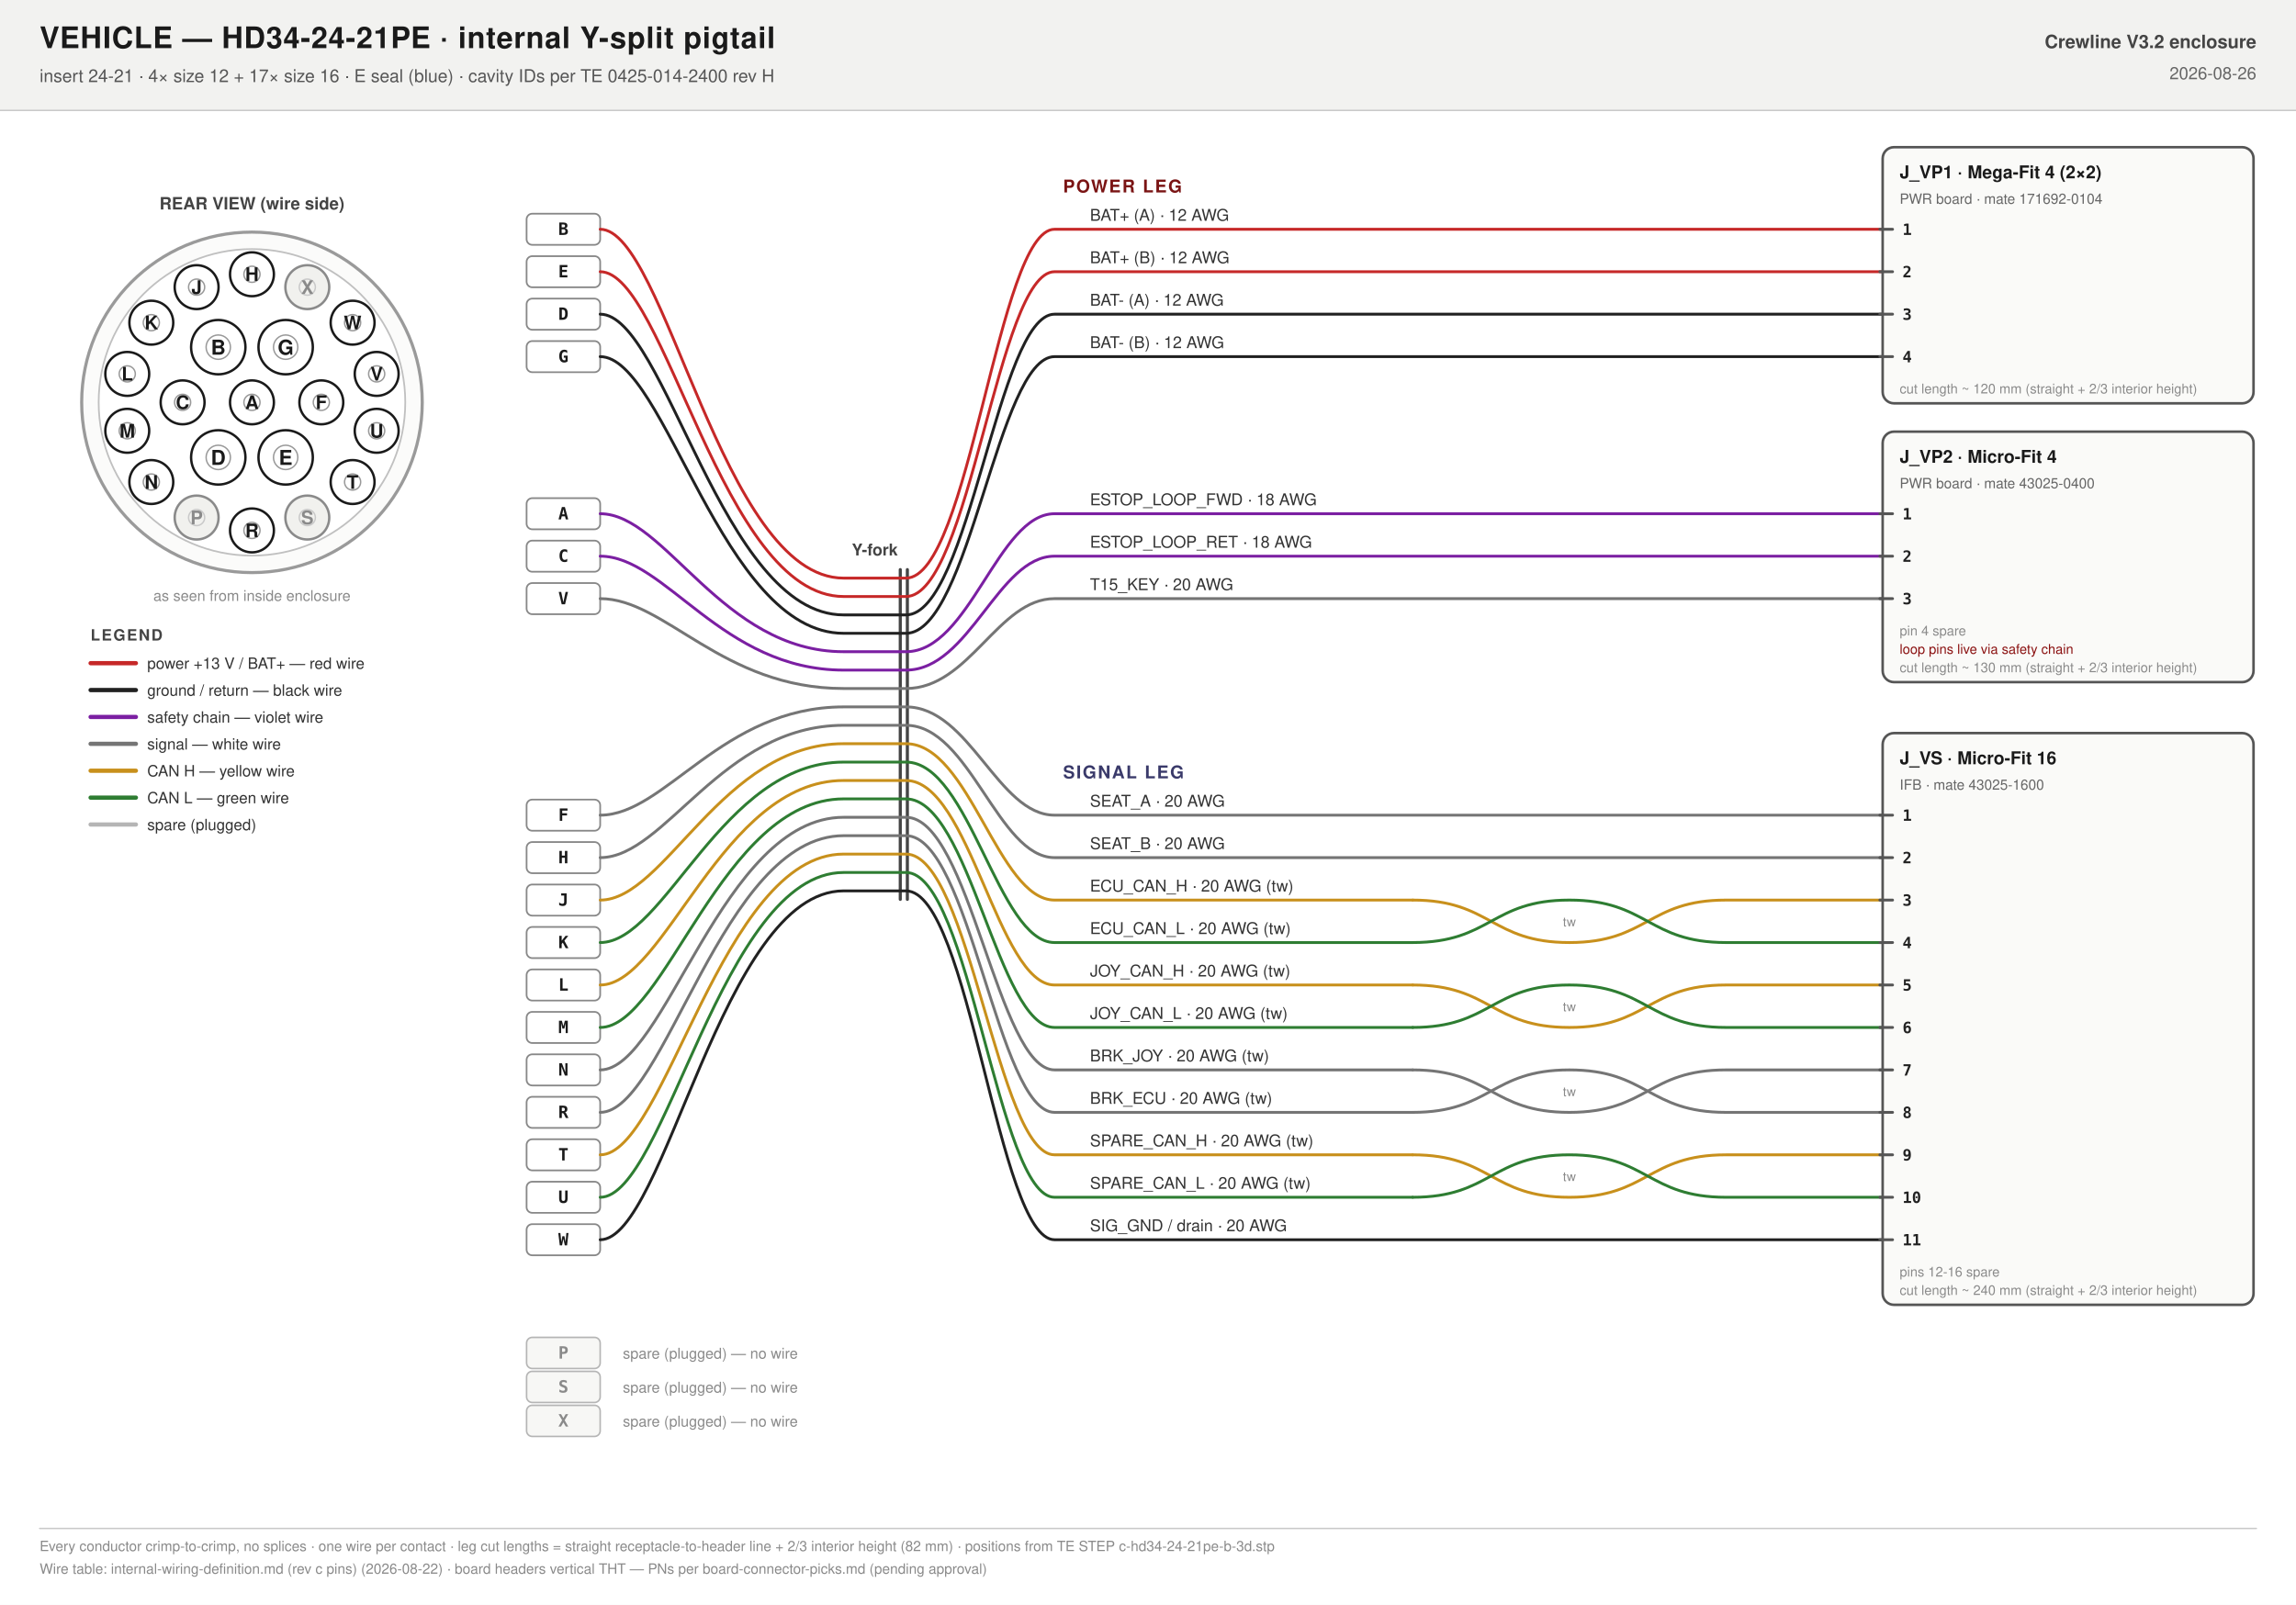
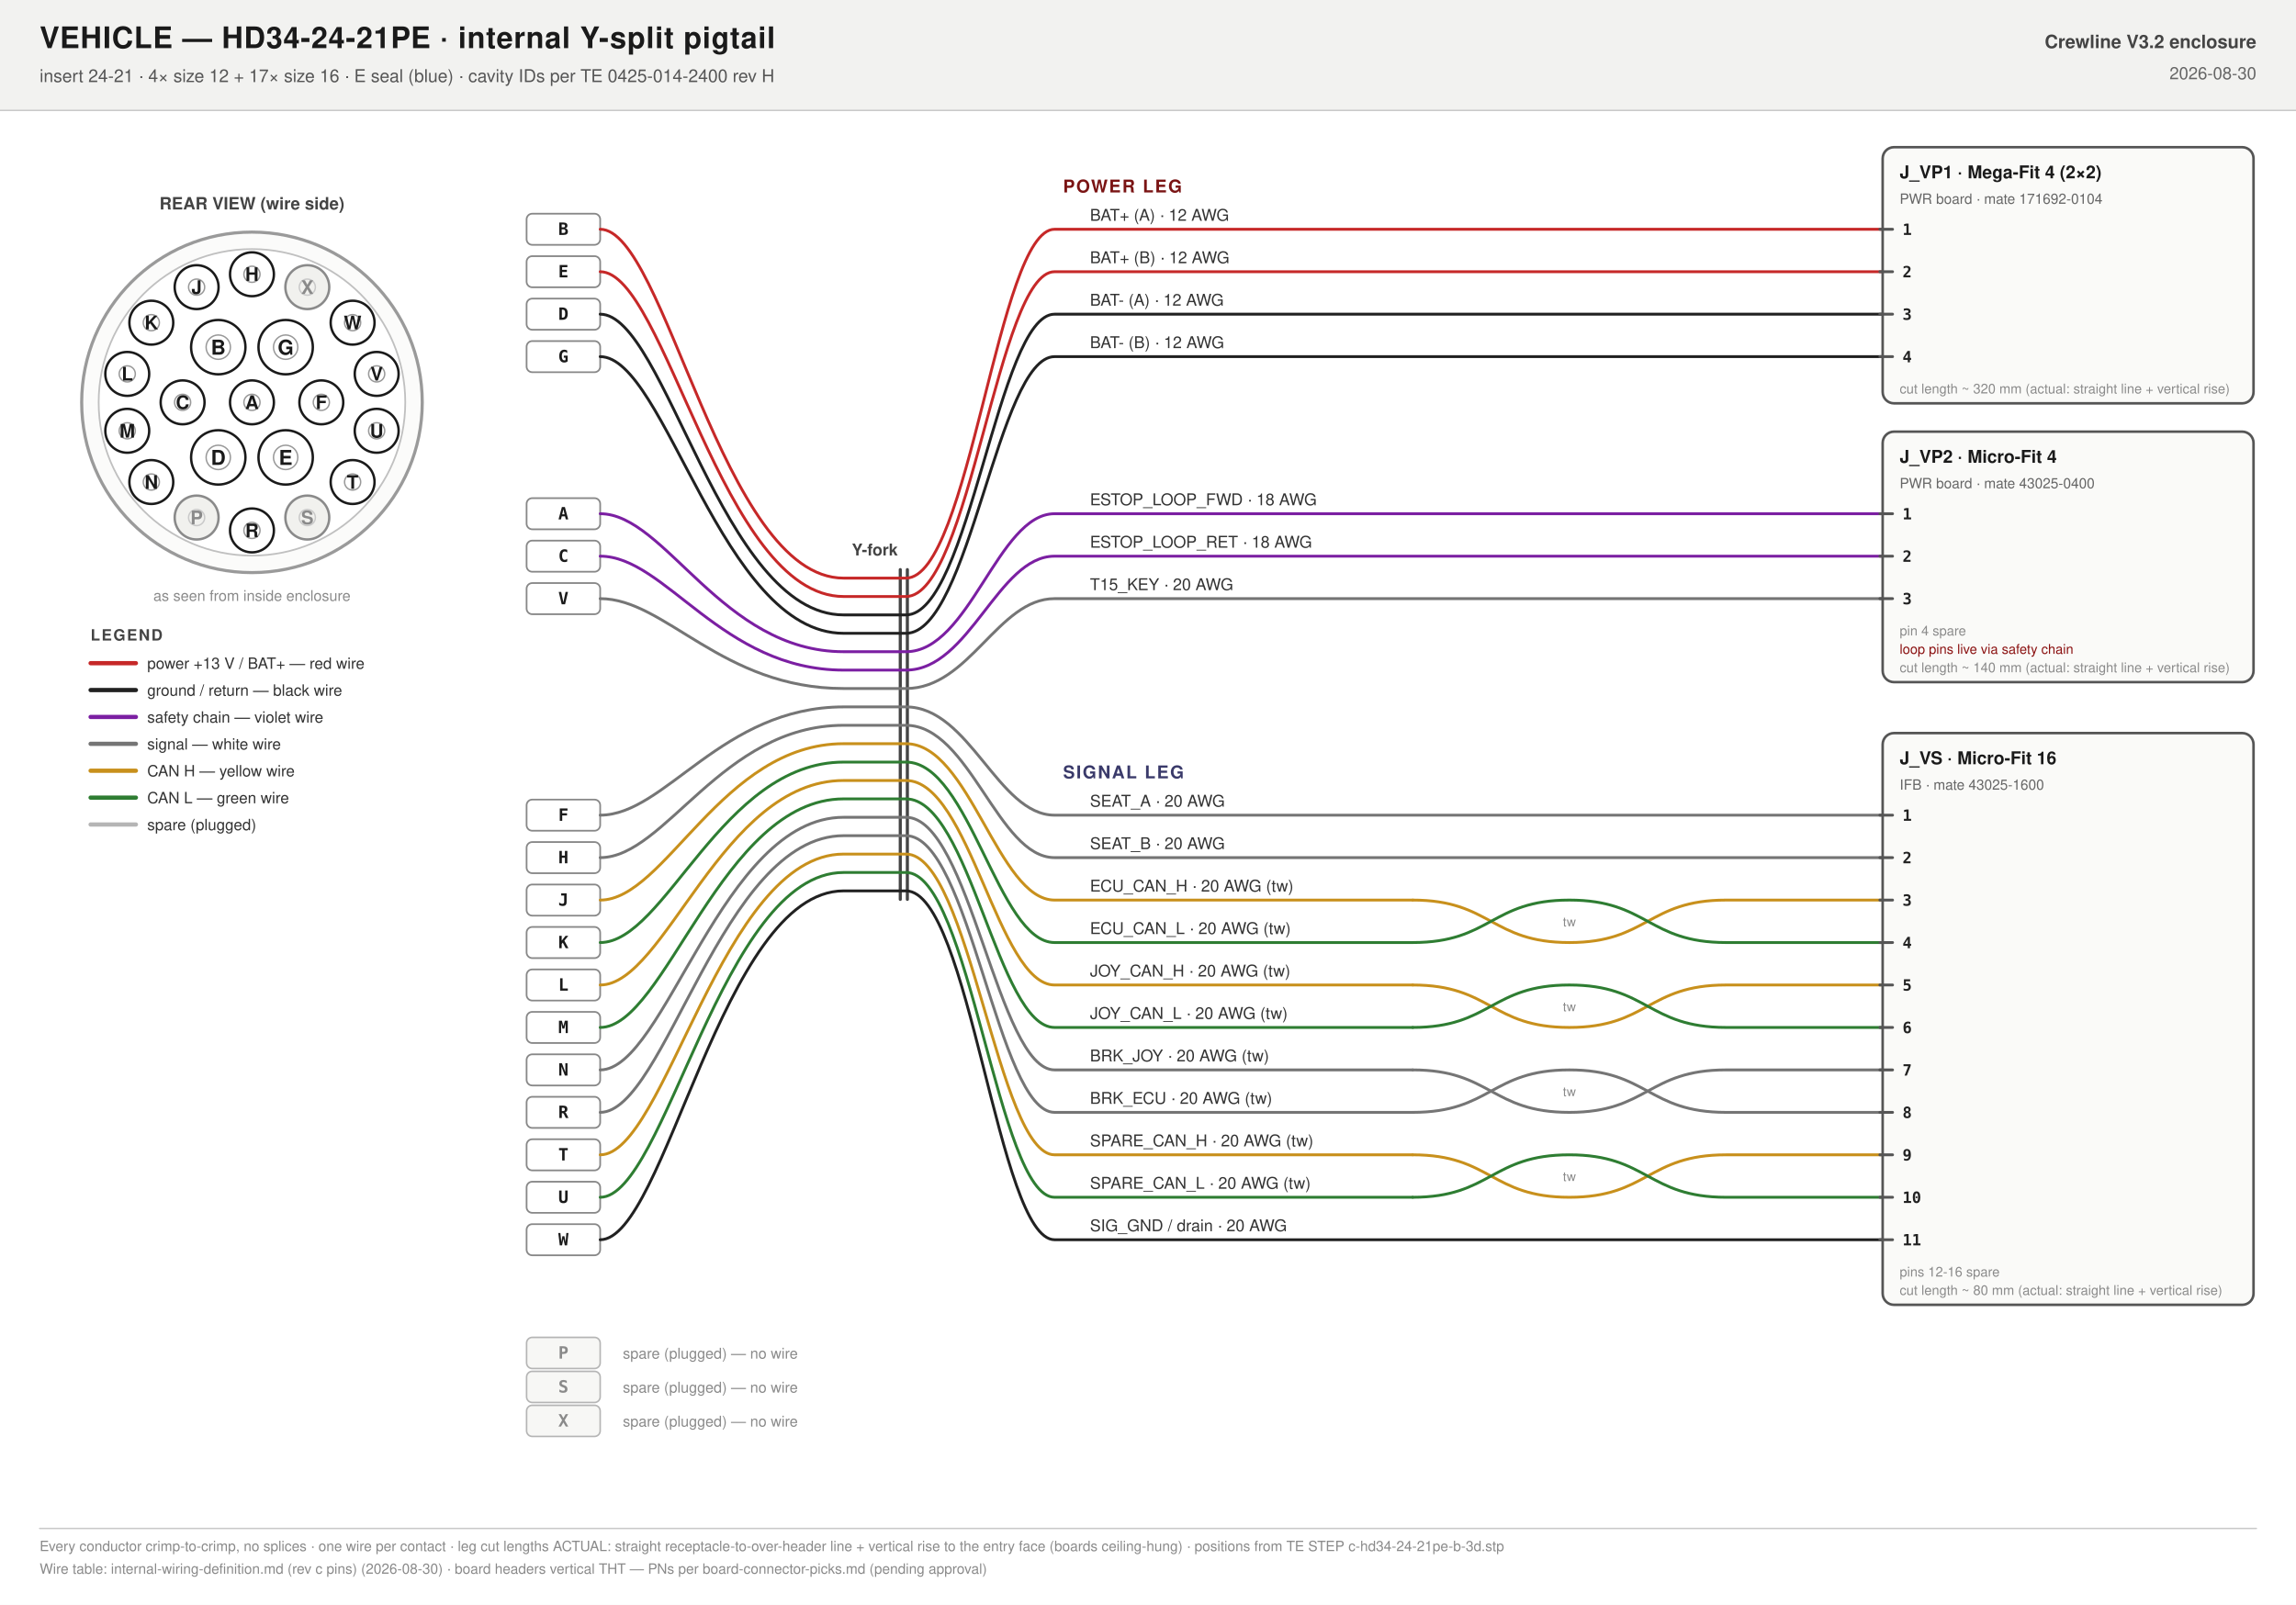
<svg xmlns="http://www.w3.org/2000/svg" width="1622" height="1134" viewBox="0 0 1622 1134">
  <rect x="0" y="0" width="1622" height="1134" fill="#ffffff" />
  <rect x="0.0" y="0.0" width="1622.0" height="78.0" rx="0" stroke="none" fill="#f2f2f0" stroke-width="1.5" />
  <line x1="0.0" y1="78.0" x2="1622.0" y2="78.0" stroke="#c9c9c9" stroke-width="1" stroke-linecap="round" />
  <text x="28.0" y="34.0" font-family="Helvetica Neue, Helvetica, Arial, sans-serif" font-size="21" fill="#1a1a1a" text-anchor="start" font-weight="bold" letter-spacing="0.5">VEHICLE — HD34-24-21PE · internal Y-split pigtail</text>
  <text x="28.0" y="58.0" font-family="Helvetica Neue, Helvetica, Arial, sans-serif" font-size="12.5" fill="#555" text-anchor="start" font-weight="normal">insert 24-21 · 4× size 12 + 17× size 16 · E seal (blue) · cavity IDs per TE 0425-014-2400 rev H</text>
  <text x="1594.0" y="34.0" font-family="Helvetica Neue, Helvetica, Arial, sans-serif" font-size="13" fill="#444" text-anchor="end" font-weight="bold">Crewline V3.2 enclosure</text>
-   <text x="1594.0" y="56.0" font-family="Helvetica Neue, Helvetica, Arial, sans-serif" font-size="12" fill="#666" text-anchor="end" font-weight="normal">2026-08-26</text>
+   <text x="1594.0" y="56.0" font-family="Helvetica Neue, Helvetica, Arial, sans-serif" font-size="12" fill="#666" text-anchor="end" font-weight="normal">2026-08-30</text>
  <text x="178.0" y="148.0" font-family="Helvetica Neue, Helvetica, Arial, sans-serif" font-size="12" fill="#444" text-anchor="middle" font-weight="bold">REAR VIEW (wire side)</text>
  <circle cx="178.0" cy="284.3" r="120.3" stroke="#9a9a9a" fill="#fbfbfa" stroke-width="2.2" />
  <circle cx="178.0" cy="284.3" r="108.3" stroke="#c0c0c0" fill="#ffffff" stroke-width="1.2" />
  <circle cx="154.2" cy="245.3" r="19.2" stroke="#1a1a1a" fill="#ffffff" stroke-width="1.7" />
  <circle cx="154.2" cy="245.3" r="8.6" stroke="#999" fill="none" stroke-width="1.0" />
  <text x="154.2" y="250.6" font-family="Helvetica Neue, Helvetica, Arial, sans-serif" font-size="14.5" fill="#1a1a1a" text-anchor="middle" font-weight="bold">B</text>
  <circle cx="201.8" cy="245.3" r="19.2" stroke="#1a1a1a" fill="#ffffff" stroke-width="1.7" />
  <circle cx="201.8" cy="245.3" r="8.6" stroke="#999" fill="none" stroke-width="1.0" />
  <text x="201.8" y="250.6" font-family="Helvetica Neue, Helvetica, Arial, sans-serif" font-size="14.5" fill="#1a1a1a" text-anchor="middle" font-weight="bold">G</text>
  <circle cx="154.2" cy="323.2" r="19.2" stroke="#1a1a1a" fill="#ffffff" stroke-width="1.7" />
  <circle cx="154.2" cy="323.2" r="8.6" stroke="#999" fill="none" stroke-width="1.0" />
  <text x="154.2" y="328.5" font-family="Helvetica Neue, Helvetica, Arial, sans-serif" font-size="14.5" fill="#1a1a1a" text-anchor="middle" font-weight="bold">D</text>
  <circle cx="201.8" cy="323.2" r="19.2" stroke="#1a1a1a" fill="#ffffff" stroke-width="1.7" />
  <circle cx="201.8" cy="323.2" r="8.6" stroke="#999" fill="none" stroke-width="1.0" />
  <text x="201.8" y="328.5" font-family="Helvetica Neue, Helvetica, Arial, sans-serif" font-size="14.5" fill="#1a1a1a" text-anchor="middle" font-weight="bold">E</text>
  <circle cx="178.0" cy="284.3" r="15.5" stroke="#1a1a1a" fill="#ffffff" stroke-width="1.7" />
  <circle cx="178.0" cy="284.3" r="5.7" stroke="#999" fill="none" stroke-width="1.0" />
  <text x="178.0" y="289.0" font-family="Helvetica Neue, Helvetica, Arial, sans-serif" font-size="13.213" fill="#1a1a1a" text-anchor="middle" font-weight="bold">A</text>
  <circle cx="129.0" cy="284.3" r="15.5" stroke="#1a1a1a" fill="#ffffff" stroke-width="1.7" />
  <circle cx="129.0" cy="284.3" r="5.7" stroke="#999" fill="none" stroke-width="1.0" />
  <text x="129.0" y="289.0" font-family="Helvetica Neue, Helvetica, Arial, sans-serif" font-size="13.213" fill="#1a1a1a" text-anchor="middle" font-weight="bold">C</text>
  <circle cx="227.0" cy="284.3" r="15.5" stroke="#1a1a1a" fill="#ffffff" stroke-width="1.7" />
  <circle cx="227.0" cy="284.3" r="5.7" stroke="#999" fill="none" stroke-width="1.0" />
  <text x="227.0" y="289.0" font-family="Helvetica Neue, Helvetica, Arial, sans-serif" font-size="13.213" fill="#1a1a1a" text-anchor="middle" font-weight="bold">F</text>
  <circle cx="178.0" cy="193.8" r="15.5" stroke="#1a1a1a" fill="#ffffff" stroke-width="1.7" />
  <circle cx="178.0" cy="193.8" r="5.7" stroke="#999" fill="none" stroke-width="1.0" />
  <text x="178.0" y="198.5" font-family="Helvetica Neue, Helvetica, Arial, sans-serif" font-size="13.213" fill="#1a1a1a" text-anchor="middle" font-weight="bold">H</text>
  <circle cx="138.9" cy="202.9" r="15.5" stroke="#1a1a1a" fill="#ffffff" stroke-width="1.7" />
  <circle cx="138.9" cy="202.9" r="5.7" stroke="#999" fill="none" stroke-width="1.0" />
  <text x="138.9" y="207.7" font-family="Helvetica Neue, Helvetica, Arial, sans-serif" font-size="13.213" fill="#1a1a1a" text-anchor="middle" font-weight="bold">J</text>
  <circle cx="106.9" cy="228.0" r="15.5" stroke="#1a1a1a" fill="#ffffff" stroke-width="1.7" />
  <circle cx="106.9" cy="228.0" r="5.7" stroke="#999" fill="none" stroke-width="1.0" />
  <text x="106.9" y="232.7" font-family="Helvetica Neue, Helvetica, Arial, sans-serif" font-size="13.213" fill="#1a1a1a" text-anchor="middle" font-weight="bold">K</text>
  <circle cx="89.9" cy="264.2" r="15.5" stroke="#1a1a1a" fill="#ffffff" stroke-width="1.7" />
  <circle cx="89.9" cy="264.2" r="5.7" stroke="#999" fill="none" stroke-width="1.0" />
  <text x="89.9" y="268.9" font-family="Helvetica Neue, Helvetica, Arial, sans-serif" font-size="13.213" fill="#1a1a1a" text-anchor="middle" font-weight="bold">L</text>
  <circle cx="89.9" cy="304.4" r="15.5" stroke="#1a1a1a" fill="#ffffff" stroke-width="1.7" />
  <circle cx="89.9" cy="304.4" r="5.7" stroke="#999" fill="none" stroke-width="1.0" />
  <text x="89.9" y="309.2" font-family="Helvetica Neue, Helvetica, Arial, sans-serif" font-size="13.213" fill="#1a1a1a" text-anchor="middle" font-weight="bold">M</text>
  <circle cx="106.9" cy="340.6" r="15.5" stroke="#1a1a1a" fill="#ffffff" stroke-width="1.7" />
  <circle cx="106.9" cy="340.6" r="5.7" stroke="#999" fill="none" stroke-width="1.0" />
  <text x="106.9" y="345.4" font-family="Helvetica Neue, Helvetica, Arial, sans-serif" font-size="13.213" fill="#1a1a1a" text-anchor="middle" font-weight="bold">N</text>
  <circle cx="138.9" cy="365.7" r="15.5" stroke="#8a8a8a" fill="#f1f1ee" stroke-width="1.7" />
  <circle cx="138.9" cy="365.7" r="5.7" stroke="#c9c9c9" fill="none" stroke-width="1.0" />
  <text x="138.9" y="370.4" font-family="Helvetica Neue, Helvetica, Arial, sans-serif" font-size="13.213" fill="#8a8a8a" text-anchor="middle" font-weight="bold">P</text>
  <circle cx="178.0" cy="374.8" r="15.5" stroke="#1a1a1a" fill="#ffffff" stroke-width="1.7" />
  <circle cx="178.0" cy="374.8" r="5.7" stroke="#999" fill="none" stroke-width="1.0" />
  <text x="178.0" y="379.6" font-family="Helvetica Neue, Helvetica, Arial, sans-serif" font-size="13.213" fill="#1a1a1a" text-anchor="middle" font-weight="bold">R</text>
  <circle cx="217.1" cy="365.7" r="15.5" stroke="#8a8a8a" fill="#f1f1ee" stroke-width="1.7" />
  <circle cx="217.1" cy="365.7" r="5.7" stroke="#c9c9c9" fill="none" stroke-width="1.0" />
  <text x="217.1" y="370.4" font-family="Helvetica Neue, Helvetica, Arial, sans-serif" font-size="13.213" fill="#8a8a8a" text-anchor="middle" font-weight="bold">S</text>
  <circle cx="249.1" cy="340.6" r="15.5" stroke="#1a1a1a" fill="#ffffff" stroke-width="1.7" />
  <circle cx="249.1" cy="340.6" r="5.7" stroke="#999" fill="none" stroke-width="1.0" />
  <text x="249.1" y="345.4" font-family="Helvetica Neue, Helvetica, Arial, sans-serif" font-size="13.213" fill="#1a1a1a" text-anchor="middle" font-weight="bold">T</text>
  <circle cx="266.1" cy="304.4" r="15.5" stroke="#1a1a1a" fill="#ffffff" stroke-width="1.7" />
  <circle cx="266.1" cy="304.4" r="5.7" stroke="#999" fill="none" stroke-width="1.0" />
  <text x="266.1" y="309.2" font-family="Helvetica Neue, Helvetica, Arial, sans-serif" font-size="13.213" fill="#1a1a1a" text-anchor="middle" font-weight="bold">U</text>
  <circle cx="266.1" cy="264.2" r="15.5" stroke="#1a1a1a" fill="#ffffff" stroke-width="1.7" />
  <circle cx="266.1" cy="264.2" r="5.7" stroke="#999" fill="none" stroke-width="1.0" />
  <text x="266.1" y="268.9" font-family="Helvetica Neue, Helvetica, Arial, sans-serif" font-size="13.213" fill="#1a1a1a" text-anchor="middle" font-weight="bold">V</text>
  <circle cx="249.1" cy="228.0" r="15.5" stroke="#1a1a1a" fill="#ffffff" stroke-width="1.7" />
  <circle cx="249.1" cy="228.0" r="5.7" stroke="#999" fill="none" stroke-width="1.0" />
  <text x="249.1" y="232.7" font-family="Helvetica Neue, Helvetica, Arial, sans-serif" font-size="13.213" fill="#1a1a1a" text-anchor="middle" font-weight="bold">W</text>
  <circle cx="217.1" cy="202.9" r="15.5" stroke="#8a8a8a" fill="#f1f1ee" stroke-width="1.7" />
  <circle cx="217.1" cy="202.9" r="5.7" stroke="#c9c9c9" fill="none" stroke-width="1.0" />
  <text x="217.1" y="207.7" font-family="Helvetica Neue, Helvetica, Arial, sans-serif" font-size="13.213" fill="#8a8a8a" text-anchor="middle" font-weight="bold">X</text>
  <text x="178.0" y="424.6" font-family="Helvetica Neue, Helvetica, Arial, sans-serif" font-size="10.5" fill="#8a8a8a" text-anchor="middle" font-weight="normal">as seen from inside enclosure</text>
  <text x="64.0" y="452.6" font-family="Helvetica Neue, Helvetica, Arial, sans-serif" font-size="11" fill="#444" text-anchor="start" font-weight="bold" letter-spacing="1">LEGEND</text>
  <line x1="64.0" y1="468.6" x2="96.0" y2="468.6" stroke="#c62828" stroke-width="3" stroke-linecap="round" />
  <text x="104.0" y="472.6" font-family="Helvetica Neue, Helvetica, Arial, sans-serif" font-size="11" fill="#333" text-anchor="start" font-weight="normal">power +13 V / BAT+ — red wire</text>
  <line x1="64.0" y1="487.6" x2="96.0" y2="487.6" stroke="#212121" stroke-width="3" stroke-linecap="round" />
  <text x="104.0" y="491.6" font-family="Helvetica Neue, Helvetica, Arial, sans-serif" font-size="11" fill="#333" text-anchor="start" font-weight="normal">ground / return — black wire</text>
  <line x1="64.0" y1="506.6" x2="96.0" y2="506.6" stroke="#7b1fa2" stroke-width="3" stroke-linecap="round" />
  <text x="104.0" y="510.6" font-family="Helvetica Neue, Helvetica, Arial, sans-serif" font-size="11" fill="#333" text-anchor="start" font-weight="normal">safety chain — violet wire</text>
  <line x1="64.0" y1="525.6" x2="96.0" y2="525.6" stroke="#757575" stroke-width="3" stroke-linecap="round" />
  <text x="104.0" y="529.6" font-family="Helvetica Neue, Helvetica, Arial, sans-serif" font-size="11" fill="#333" text-anchor="start" font-weight="normal">signal — white wire</text>
  <line x1="64.0" y1="544.6" x2="96.0" y2="544.6" stroke="#c8901c" stroke-width="3" stroke-linecap="round" />
  <text x="104.0" y="548.6" font-family="Helvetica Neue, Helvetica, Arial, sans-serif" font-size="11" fill="#333" text-anchor="start" font-weight="normal">CAN H — yellow wire</text>
  <line x1="64.0" y1="563.6" x2="96.0" y2="563.6" stroke="#2e7d32" stroke-width="3" stroke-linecap="round" />
  <text x="104.0" y="567.6" font-family="Helvetica Neue, Helvetica, Arial, sans-serif" font-size="11" fill="#333" text-anchor="start" font-weight="normal">CAN L — green wire</text>
  <line x1="64.0" y1="582.6" x2="96.0" y2="582.6" stroke="#b5b5b5" stroke-width="3" stroke-linecap="round" />
  <text x="104.0" y="586.6" font-family="Helvetica Neue, Helvetica, Arial, sans-serif" font-size="11" fill="#333" text-anchor="start" font-weight="normal">spare (plugged)</text>
  <line x1="636.0" y1="402.5" x2="636.0" y2="635.5" stroke="#444" stroke-width="2.2" stroke-linecap="round" />
  <line x1="641.0" y1="402.5" x2="641.0" y2="635.5" stroke="#444" stroke-width="2.2" stroke-linecap="round" />
  <text x="618.0" y="392.5" font-family="Helvetica Neue, Helvetica, Arial, sans-serif" font-size="11.5" fill="#444" text-anchor="middle" font-weight="bold">Y-fork</text>
  <rect x="372.0" y="151.0" width="52.0" height="22.0" rx="4" stroke="#888" fill="#fff" stroke-width="1.2" />
  <text x="398.0" y="166.0" font-family="Menlo, Consolas, monospace" font-size="12" fill="#1a1a1a" text-anchor="middle" font-weight="bold">B</text>
  <path d="M 424 162 C 470 162 510 408.5 596 408.5 L 640 408.5 C 685 408.5 705 162 745 162 L 1330 162" stroke="#c62828" stroke-width="2.0" fill="none" stroke-linecap="round" stroke-linejoin="round" />
  <text x="770.0" y="156.0" font-family="Helvetica Neue, Helvetica, Arial, sans-serif" font-size="11.5" fill="#333" text-anchor="start" font-weight="normal">BAT+ (A) · 12 AWG</text>
  <rect x="372.0" y="181.0" width="52.0" height="22.0" rx="4" stroke="#888" fill="#fff" stroke-width="1.2" />
  <text x="398.0" y="196.0" font-family="Menlo, Consolas, monospace" font-size="12" fill="#1a1a1a" text-anchor="middle" font-weight="bold">E</text>
  <path d="M 424 192 C 470 192 510 421.5 596 421.5 L 640 421.5 C 685 421.5 705 192 745 192 L 1330 192" stroke="#c62828" stroke-width="2.0" fill="none" stroke-linecap="round" stroke-linejoin="round" />
  <text x="770.0" y="186.0" font-family="Helvetica Neue, Helvetica, Arial, sans-serif" font-size="11.5" fill="#333" text-anchor="start" font-weight="normal">BAT+ (B) · 12 AWG</text>
  <rect x="372.0" y="211.0" width="52.0" height="22.0" rx="4" stroke="#888" fill="#fff" stroke-width="1.2" />
  <text x="398.0" y="226.0" font-family="Menlo, Consolas, monospace" font-size="12" fill="#1a1a1a" text-anchor="middle" font-weight="bold">D</text>
  <path d="M 424 222 C 470 222 510 434.5 596 434.5 L 640 434.5 C 685 434.5 705 222 745 222 L 1330 222" stroke="#212121" stroke-width="2.0" fill="none" stroke-linecap="round" stroke-linejoin="round" />
  <text x="770.0" y="216.0" font-family="Helvetica Neue, Helvetica, Arial, sans-serif" font-size="11.5" fill="#333" text-anchor="start" font-weight="normal">BAT- (A) · 12 AWG</text>
  <rect x="372.0" y="241.0" width="52.0" height="22.0" rx="4" stroke="#888" fill="#fff" stroke-width="1.2" />
  <text x="398.0" y="256.0" font-family="Menlo, Consolas, monospace" font-size="12" fill="#1a1a1a" text-anchor="middle" font-weight="bold">G</text>
  <path d="M 424 252 C 470 252 510 447.5 596 447.5 L 640 447.5 C 685 447.5 705 252 745 252 L 1330 252" stroke="#212121" stroke-width="2.0" fill="none" stroke-linecap="round" stroke-linejoin="round" />
  <text x="770.0" y="246.0" font-family="Helvetica Neue, Helvetica, Arial, sans-serif" font-size="11.5" fill="#333" text-anchor="start" font-weight="normal">BAT- (B) · 12 AWG</text>
  <rect x="372.0" y="352.0" width="52.0" height="22.0" rx="4" stroke="#888" fill="#fff" stroke-width="1.2" />
  <text x="398.0" y="367.0" font-family="Menlo, Consolas, monospace" font-size="12" fill="#1a1a1a" text-anchor="middle" font-weight="bold">A</text>
  <path d="M 424 363 C 470 363 510 460.5 596 460.5 L 640 460.5 C 685 460.5 705 363 745 363 L 1330 363" stroke="#7b1fa2" stroke-width="2.0" fill="none" stroke-linecap="round" stroke-linejoin="round" />
  <text x="770.0" y="357.0" font-family="Helvetica Neue, Helvetica, Arial, sans-serif" font-size="11.5" fill="#333" text-anchor="start" font-weight="normal">ESTOP_LOOP_FWD · 18 AWG</text>
  <rect x="372.0" y="382.0" width="52.0" height="22.0" rx="4" stroke="#888" fill="#fff" stroke-width="1.2" />
  <text x="398.0" y="397.0" font-family="Menlo, Consolas, monospace" font-size="12" fill="#1a1a1a" text-anchor="middle" font-weight="bold">C</text>
  <path d="M 424 393 C 470 393 510 473.5 596 473.5 L 640 473.5 C 685 473.5 705 393 745 393 L 1330 393" stroke="#7b1fa2" stroke-width="2.0" fill="none" stroke-linecap="round" stroke-linejoin="round" />
  <text x="770.0" y="387.0" font-family="Helvetica Neue, Helvetica, Arial, sans-serif" font-size="11.5" fill="#333" text-anchor="start" font-weight="normal">ESTOP_LOOP_RET · 18 AWG</text>
  <rect x="372.0" y="412.0" width="52.0" height="22.0" rx="4" stroke="#888" fill="#fff" stroke-width="1.2" />
  <text x="398.0" y="427.0" font-family="Menlo, Consolas, monospace" font-size="12" fill="#1a1a1a" text-anchor="middle" font-weight="bold">V</text>
  <path d="M 424 423 C 470 423 510 486.5 596 486.5 L 640 486.5 C 685 486.5 705 423 745 423 L 1330 423" stroke="#757575" stroke-width="2.0" fill="none" stroke-linecap="round" stroke-linejoin="round" />
  <text x="770.0" y="417.0" font-family="Helvetica Neue, Helvetica, Arial, sans-serif" font-size="11.5" fill="#333" text-anchor="start" font-weight="normal">T15_KEY · 20 AWG</text>
  <rect x="372.0" y="565.0" width="52.0" height="22.0" rx="4" stroke="#888" fill="#fff" stroke-width="1.2" />
  <text x="398.0" y="580.0" font-family="Menlo, Consolas, monospace" font-size="12" fill="#1a1a1a" text-anchor="middle" font-weight="bold">F</text>
  <path d="M 424 576 C 470 576 510 499.5 596 499.5 L 640 499.5 C 685 499.5 705 576 745 576 L 1330 576" stroke="#757575" stroke-width="2.0" fill="none" stroke-linecap="round" stroke-linejoin="round" />
  <text x="770.0" y="570.0" font-family="Helvetica Neue, Helvetica, Arial, sans-serif" font-size="11.5" fill="#333" text-anchor="start" font-weight="normal">SEAT_A · 20 AWG</text>
  <rect x="372.0" y="595.0" width="52.0" height="22.0" rx="4" stroke="#888" fill="#fff" stroke-width="1.2" />
  <text x="398.0" y="610.0" font-family="Menlo, Consolas, monospace" font-size="12" fill="#1a1a1a" text-anchor="middle" font-weight="bold">H</text>
  <path d="M 424 606 C 470 606 510 512.5 596 512.5 L 640 512.5 C 685 512.5 705 606 745 606 L 1330 606" stroke="#757575" stroke-width="2.0" fill="none" stroke-linecap="round" stroke-linejoin="round" />
  <text x="770.0" y="600.0" font-family="Helvetica Neue, Helvetica, Arial, sans-serif" font-size="11.5" fill="#333" text-anchor="start" font-weight="normal">SEAT_B · 20 AWG</text>
  <rect x="372.0" y="625.0" width="52.0" height="22.0" rx="4" stroke="#888" fill="#fff" stroke-width="1.2" />
  <text x="398.0" y="640.0" font-family="Menlo, Consolas, monospace" font-size="12" fill="#1a1a1a" text-anchor="middle" font-weight="bold">J</text>
  <path d="M 424 636 C 470 636 510 525.5 596 525.5 L 640 525.5 C 685 525.5 705 636 745 636 L 998 636" stroke="#c8901c" stroke-width="2.0" fill="none" stroke-linecap="round" stroke-linejoin="round" />
  <text x="770.0" y="630.0" font-family="Helvetica Neue, Helvetica, Arial, sans-serif" font-size="11.5" fill="#333" text-anchor="start" font-weight="normal">ECU_CAN_H · 20 AWG (tw)</text>
  <rect x="372.0" y="655.0" width="52.0" height="22.0" rx="4" stroke="#888" fill="#fff" stroke-width="1.2" />
  <text x="398.0" y="670.0" font-family="Menlo, Consolas, monospace" font-size="12" fill="#1a1a1a" text-anchor="middle" font-weight="bold">K</text>
  <path d="M 424 666 C 470 666 510 538.5 596 538.5 L 640 538.5 C 685 538.5 705 666 745 666 L 998 666" stroke="#2e7d32" stroke-width="2.0" fill="none" stroke-linecap="round" stroke-linejoin="round" />
  <text x="770.0" y="660.0" font-family="Helvetica Neue, Helvetica, Arial, sans-serif" font-size="11.5" fill="#333" text-anchor="start" font-weight="normal">ECU_CAN_L · 20 AWG (tw)</text>
  <rect x="372.0" y="685.0" width="52.0" height="22.0" rx="4" stroke="#888" fill="#fff" stroke-width="1.2" />
  <text x="398.0" y="700.0" font-family="Menlo, Consolas, monospace" font-size="12" fill="#1a1a1a" text-anchor="middle" font-weight="bold">L</text>
  <path d="M 424 696 C 470 696 510 551.5 596 551.5 L 640 551.5 C 685 551.5 705 696 745 696 L 998 696" stroke="#c8901c" stroke-width="2.0" fill="none" stroke-linecap="round" stroke-linejoin="round" />
  <text x="770.0" y="690.0" font-family="Helvetica Neue, Helvetica, Arial, sans-serif" font-size="11.5" fill="#333" text-anchor="start" font-weight="normal">JOY_CAN_H · 20 AWG (tw)</text>
  <rect x="372.0" y="715.0" width="52.0" height="22.0" rx="4" stroke="#888" fill="#fff" stroke-width="1.2" />
  <text x="398.0" y="730.0" font-family="Menlo, Consolas, monospace" font-size="12" fill="#1a1a1a" text-anchor="middle" font-weight="bold">M</text>
  <path d="M 424 726 C 470 726 510 564.5 596 564.5 L 640 564.5 C 685 564.5 705 726 745 726 L 998 726" stroke="#2e7d32" stroke-width="2.0" fill="none" stroke-linecap="round" stroke-linejoin="round" />
  <text x="770.0" y="720.0" font-family="Helvetica Neue, Helvetica, Arial, sans-serif" font-size="11.5" fill="#333" text-anchor="start" font-weight="normal">JOY_CAN_L · 20 AWG (tw)</text>
  <rect x="372.0" y="745.0" width="52.0" height="22.0" rx="4" stroke="#888" fill="#fff" stroke-width="1.2" />
  <text x="398.0" y="760.0" font-family="Menlo, Consolas, monospace" font-size="12" fill="#1a1a1a" text-anchor="middle" font-weight="bold">N</text>
  <path d="M 424 756 C 470 756 510 577.5 596 577.5 L 640 577.5 C 685 577.5 705 756 745 756 L 998 756" stroke="#757575" stroke-width="2.0" fill="none" stroke-linecap="round" stroke-linejoin="round" />
  <text x="770.0" y="750.0" font-family="Helvetica Neue, Helvetica, Arial, sans-serif" font-size="11.5" fill="#333" text-anchor="start" font-weight="normal">BRK_JOY · 20 AWG (tw)</text>
  <rect x="372.0" y="775.0" width="52.0" height="22.0" rx="4" stroke="#888" fill="#fff" stroke-width="1.2" />
  <text x="398.0" y="790.0" font-family="Menlo, Consolas, monospace" font-size="12" fill="#1a1a1a" text-anchor="middle" font-weight="bold">R</text>
  <path d="M 424 786 C 470 786 510 590.5 596 590.5 L 640 590.5 C 685 590.5 705 786 745 786 L 998 786" stroke="#757575" stroke-width="2.0" fill="none" stroke-linecap="round" stroke-linejoin="round" />
  <text x="770.0" y="780.0" font-family="Helvetica Neue, Helvetica, Arial, sans-serif" font-size="11.5" fill="#333" text-anchor="start" font-weight="normal">BRK_ECU · 20 AWG (tw)</text>
  <rect x="372.0" y="805.0" width="52.0" height="22.0" rx="4" stroke="#888" fill="#fff" stroke-width="1.2" />
  <text x="398.0" y="820.0" font-family="Menlo, Consolas, monospace" font-size="12" fill="#1a1a1a" text-anchor="middle" font-weight="bold">T</text>
  <path d="M 424 816 C 470 816 510 603.5 596 603.5 L 640 603.5 C 685 603.5 705 816 745 816 L 998 816" stroke="#c8901c" stroke-width="2.0" fill="none" stroke-linecap="round" stroke-linejoin="round" />
  <text x="770.0" y="810.0" font-family="Helvetica Neue, Helvetica, Arial, sans-serif" font-size="11.5" fill="#333" text-anchor="start" font-weight="normal">SPARE_CAN_H · 20 AWG (tw)</text>
  <rect x="372.0" y="835.0" width="52.0" height="22.0" rx="4" stroke="#888" fill="#fff" stroke-width="1.2" />
  <text x="398.0" y="850.0" font-family="Menlo, Consolas, monospace" font-size="12" fill="#1a1a1a" text-anchor="middle" font-weight="bold">U</text>
  <path d="M 424 846 C 470 846 510 616.5 596 616.5 L 640 616.5 C 685 616.5 705 846 745 846 L 998 846" stroke="#2e7d32" stroke-width="2.0" fill="none" stroke-linecap="round" stroke-linejoin="round" />
  <text x="770.0" y="840.0" font-family="Helvetica Neue, Helvetica, Arial, sans-serif" font-size="11.5" fill="#333" text-anchor="start" font-weight="normal">SPARE_CAN_L · 20 AWG (tw)</text>
  <rect x="372.0" y="865.0" width="52.0" height="22.0" rx="4" stroke="#888" fill="#fff" stroke-width="1.2" />
  <text x="398.0" y="880.0" font-family="Menlo, Consolas, monospace" font-size="12" fill="#1a1a1a" text-anchor="middle" font-weight="bold">W</text>
  <path d="M 424 876 C 470 876 510 629.5 596 629.5 L 640 629.5 C 685 629.5 705 876 745 876 L 1330 876" stroke="#212121" stroke-width="2.0" fill="none" stroke-linecap="round" stroke-linejoin="round" />
  <text x="770.0" y="870.0" font-family="Helvetica Neue, Helvetica, Arial, sans-serif" font-size="11.5" fill="#333" text-anchor="start" font-weight="normal">SIG_GND / drain · 20 AWG</text>
  <path d="M 998 636 C 1053.333 636 1053.333 666 1108.667 666 C 1164.0 666 1164.0 636 1219.333 636 L 1330 636" stroke="#c8901c" stroke-width="2.0" fill="none" stroke-linecap="round" stroke-linejoin="round" />
  <path d="M 998 666 C 1053.333 666 1053.333 636 1108.667 636 C 1164.0 636 1164.0 666 1219.333 666 L 1330 666" stroke="#2e7d32" stroke-width="2.0" fill="none" stroke-linecap="round" stroke-linejoin="round" />
  <text x="1108.7" y="654.5" font-family="Helvetica Neue, Helvetica, Arial, sans-serif" font-size="9" fill="#8a8a8a" text-anchor="middle" font-weight="normal">tw</text>
  <path d="M 998 696 C 1053.333 696 1053.333 726 1108.667 726 C 1164.0 726 1164.0 696 1219.333 696 L 1330 696" stroke="#c8901c" stroke-width="2.0" fill="none" stroke-linecap="round" stroke-linejoin="round" />
  <path d="M 998 726 C 1053.333 726 1053.333 696 1108.667 696 C 1164.0 696 1164.0 726 1219.333 726 L 1330 726" stroke="#2e7d32" stroke-width="2.0" fill="none" stroke-linecap="round" stroke-linejoin="round" />
  <text x="1108.7" y="714.5" font-family="Helvetica Neue, Helvetica, Arial, sans-serif" font-size="9" fill="#8a8a8a" text-anchor="middle" font-weight="normal">tw</text>
  <path d="M 998 756 C 1053.333 756 1053.333 786 1108.667 786 C 1164.0 786 1164.0 756 1219.333 756 L 1330 756" stroke="#757575" stroke-width="2.0" fill="none" stroke-linecap="round" stroke-linejoin="round" />
  <path d="M 998 786 C 1053.333 786 1053.333 756 1108.667 756 C 1164.0 756 1164.0 786 1219.333 786 L 1330 786" stroke="#757575" stroke-width="2.0" fill="none" stroke-linecap="round" stroke-linejoin="round" />
  <text x="1108.7" y="774.5" font-family="Helvetica Neue, Helvetica, Arial, sans-serif" font-size="9" fill="#8a8a8a" text-anchor="middle" font-weight="normal">tw</text>
  <path d="M 998 816 C 1053.333 816 1053.333 846 1108.667 846 C 1164.0 846 1164.0 816 1219.333 816 L 1330 816" stroke="#c8901c" stroke-width="2.0" fill="none" stroke-linecap="round" stroke-linejoin="round" />
  <path d="M 998 846 C 1053.333 846 1053.333 816 1108.667 816 C 1164.0 816 1164.0 846 1219.333 846 L 1330 846" stroke="#2e7d32" stroke-width="2.0" fill="none" stroke-linecap="round" stroke-linejoin="round" />
  <text x="1108.7" y="834.5" font-family="Helvetica Neue, Helvetica, Arial, sans-serif" font-size="9" fill="#8a8a8a" text-anchor="middle" font-weight="normal">tw</text>
  <text x="751.0" y="136.0" font-family="Helvetica Neue, Helvetica, Arial, sans-serif" font-size="12.5" fill="#7a1414" text-anchor="start" font-weight="bold" letter-spacing="1">POWER LEG</text>
  <text x="751.0" y="550.0" font-family="Helvetica Neue, Helvetica, Arial, sans-serif" font-size="12.5" fill="#3a3a6a" text-anchor="start" font-weight="bold" letter-spacing="1">SIGNAL LEG</text>
  <rect x="1330.0" y="104.0" width="262.0" height="181.0" rx="8" stroke="#555" fill="#fafaf8" stroke-width="1.8" />
  <text x="1342.0" y="126.0" font-family="Helvetica Neue, Helvetica, Arial, sans-serif" font-size="12.5" fill="#1a1a1a" text-anchor="start" font-weight="bold">J_VP1 · Mega-Fit 4 (2×2)</text>
  <text x="1342.0" y="144.0" font-family="Helvetica Neue, Helvetica, Arial, sans-serif" font-size="10" fill="#666" text-anchor="start" font-weight="normal">PWR board · mate 171692-0104</text>
-   <text x="1342.0" y="278.0" font-family="Helvetica Neue, Helvetica, Arial, sans-serif" font-size="9.5" fill="#8a8a8a" text-anchor="start" font-weight="normal">cut length ~ 120 mm (straight + 2/3 interior height)</text>
+   <text x="1342.0" y="278.0" font-family="Helvetica Neue, Helvetica, Arial, sans-serif" font-size="9.5" fill="#8a8a8a" text-anchor="start" font-weight="normal">cut length ~ 320 mm (actual: straight line + vertical rise)</text>
  <line x1="1328.0" y1="162.0" x2="1337.0" y2="162.0" stroke="#555" stroke-width="2" stroke-linecap="round" />
  <text x="1344.0" y="166.0" font-family="Menlo, Consolas, monospace" font-size="11" fill="#222" text-anchor="start" font-weight="bold">1</text>
  <line x1="1328.0" y1="192.0" x2="1337.0" y2="192.0" stroke="#555" stroke-width="2" stroke-linecap="round" />
  <text x="1344.0" y="196.0" font-family="Menlo, Consolas, monospace" font-size="11" fill="#222" text-anchor="start" font-weight="bold">2</text>
  <line x1="1328.0" y1="222.0" x2="1337.0" y2="222.0" stroke="#555" stroke-width="2" stroke-linecap="round" />
  <text x="1344.0" y="226.0" font-family="Menlo, Consolas, monospace" font-size="11" fill="#222" text-anchor="start" font-weight="bold">3</text>
  <line x1="1328.0" y1="252.0" x2="1337.0" y2="252.0" stroke="#555" stroke-width="2" stroke-linecap="round" />
  <text x="1344.0" y="256.0" font-family="Menlo, Consolas, monospace" font-size="11" fill="#222" text-anchor="start" font-weight="bold">4</text>
  <rect x="1330.0" y="305.0" width="262.0" height="177.0" rx="8" stroke="#555" fill="#fafaf8" stroke-width="1.8" />
  <text x="1342.0" y="327.0" font-family="Helvetica Neue, Helvetica, Arial, sans-serif" font-size="12.5" fill="#1a1a1a" text-anchor="start" font-weight="bold">J_VP2 · Micro-Fit 4</text>
  <text x="1342.0" y="345.0" font-family="Helvetica Neue, Helvetica, Arial, sans-serif" font-size="10" fill="#666" text-anchor="start" font-weight="normal">PWR board · mate 43025-0400</text>
  <text x="1342.0" y="449.0" font-family="Helvetica Neue, Helvetica, Arial, sans-serif" font-size="9.5" fill="#8a8a8a" text-anchor="start" font-weight="normal">pin 4 spare</text>
  <text x="1342.0" y="462.0" font-family="Helvetica Neue, Helvetica, Arial, sans-serif" font-size="9.5" fill="#8a1010" text-anchor="start" font-weight="normal">loop pins live via safety chain</text>
-   <text x="1342.0" y="475.0" font-family="Helvetica Neue, Helvetica, Arial, sans-serif" font-size="9.5" fill="#8a8a8a" text-anchor="start" font-weight="normal">cut length ~ 130 mm (straight + 2/3 interior height)</text>
+   <text x="1342.0" y="475.0" font-family="Helvetica Neue, Helvetica, Arial, sans-serif" font-size="9.5" fill="#8a8a8a" text-anchor="start" font-weight="normal">cut length ~ 140 mm (actual: straight line + vertical rise)</text>
  <line x1="1328.0" y1="363.0" x2="1337.0" y2="363.0" stroke="#555" stroke-width="2" stroke-linecap="round" />
  <text x="1344.0" y="367.0" font-family="Menlo, Consolas, monospace" font-size="11" fill="#222" text-anchor="start" font-weight="bold">1</text>
  <line x1="1328.0" y1="393.0" x2="1337.0" y2="393.0" stroke="#555" stroke-width="2" stroke-linecap="round" />
  <text x="1344.0" y="397.0" font-family="Menlo, Consolas, monospace" font-size="11" fill="#222" text-anchor="start" font-weight="bold">2</text>
  <line x1="1328.0" y1="423.0" x2="1337.0" y2="423.0" stroke="#555" stroke-width="2" stroke-linecap="round" />
  <text x="1344.0" y="427.0" font-family="Menlo, Consolas, monospace" font-size="11" fill="#222" text-anchor="start" font-weight="bold">3</text>
  <rect x="1330.0" y="518.0" width="262.0" height="404.0" rx="8" stroke="#555" fill="#fafaf8" stroke-width="1.8" />
  <text x="1342.0" y="540.0" font-family="Helvetica Neue, Helvetica, Arial, sans-serif" font-size="12.5" fill="#1a1a1a" text-anchor="start" font-weight="bold">J_VS · Micro-Fit 16</text>
  <text x="1342.0" y="558.0" font-family="Helvetica Neue, Helvetica, Arial, sans-serif" font-size="10" fill="#666" text-anchor="start" font-weight="normal">IFB · mate 43025-1600</text>
  <text x="1342.0" y="902.0" font-family="Helvetica Neue, Helvetica, Arial, sans-serif" font-size="9.5" fill="#8a8a8a" text-anchor="start" font-weight="normal">pins 12-16 spare</text>
-   <text x="1342.0" y="915.0" font-family="Helvetica Neue, Helvetica, Arial, sans-serif" font-size="9.5" fill="#8a8a8a" text-anchor="start" font-weight="normal">cut length ~ 240 mm (straight + 2/3 interior height)</text>
+   <text x="1342.0" y="915.0" font-family="Helvetica Neue, Helvetica, Arial, sans-serif" font-size="9.5" fill="#8a8a8a" text-anchor="start" font-weight="normal">cut length ~ 80 mm (actual: straight line + vertical rise)</text>
  <line x1="1328.0" y1="576.0" x2="1337.0" y2="576.0" stroke="#555" stroke-width="2" stroke-linecap="round" />
  <text x="1344.0" y="580.0" font-family="Menlo, Consolas, monospace" font-size="11" fill="#222" text-anchor="start" font-weight="bold">1</text>
  <line x1="1328.0" y1="606.0" x2="1337.0" y2="606.0" stroke="#555" stroke-width="2" stroke-linecap="round" />
  <text x="1344.0" y="610.0" font-family="Menlo, Consolas, monospace" font-size="11" fill="#222" text-anchor="start" font-weight="bold">2</text>
  <line x1="1328.0" y1="636.0" x2="1337.0" y2="636.0" stroke="#555" stroke-width="2" stroke-linecap="round" />
  <text x="1344.0" y="640.0" font-family="Menlo, Consolas, monospace" font-size="11" fill="#222" text-anchor="start" font-weight="bold">3</text>
  <line x1="1328.0" y1="666.0" x2="1337.0" y2="666.0" stroke="#555" stroke-width="2" stroke-linecap="round" />
  <text x="1344.0" y="670.0" font-family="Menlo, Consolas, monospace" font-size="11" fill="#222" text-anchor="start" font-weight="bold">4</text>
  <line x1="1328.0" y1="696.0" x2="1337.0" y2="696.0" stroke="#555" stroke-width="2" stroke-linecap="round" />
  <text x="1344.0" y="700.0" font-family="Menlo, Consolas, monospace" font-size="11" fill="#222" text-anchor="start" font-weight="bold">5</text>
  <line x1="1328.0" y1="726.0" x2="1337.0" y2="726.0" stroke="#555" stroke-width="2" stroke-linecap="round" />
  <text x="1344.0" y="730.0" font-family="Menlo, Consolas, monospace" font-size="11" fill="#222" text-anchor="start" font-weight="bold">6</text>
  <line x1="1328.0" y1="756.0" x2="1337.0" y2="756.0" stroke="#555" stroke-width="2" stroke-linecap="round" />
  <text x="1344.0" y="760.0" font-family="Menlo, Consolas, monospace" font-size="11" fill="#222" text-anchor="start" font-weight="bold">7</text>
  <line x1="1328.0" y1="786.0" x2="1337.0" y2="786.0" stroke="#555" stroke-width="2" stroke-linecap="round" />
  <text x="1344.0" y="790.0" font-family="Menlo, Consolas, monospace" font-size="11" fill="#222" text-anchor="start" font-weight="bold">8</text>
  <line x1="1328.0" y1="816.0" x2="1337.0" y2="816.0" stroke="#555" stroke-width="2" stroke-linecap="round" />
  <text x="1344.0" y="820.0" font-family="Menlo, Consolas, monospace" font-size="11" fill="#222" text-anchor="start" font-weight="bold">9</text>
  <line x1="1328.0" y1="846.0" x2="1337.0" y2="846.0" stroke="#555" stroke-width="2" stroke-linecap="round" />
  <text x="1344.0" y="850.0" font-family="Menlo, Consolas, monospace" font-size="11" fill="#222" text-anchor="start" font-weight="bold">10</text>
  <line x1="1328.0" y1="876.0" x2="1337.0" y2="876.0" stroke="#555" stroke-width="2" stroke-linecap="round" />
  <text x="1344.0" y="880.0" font-family="Menlo, Consolas, monospace" font-size="11" fill="#222" text-anchor="start" font-weight="bold">11</text>
  <rect x="372.0" y="945.0" width="52.0" height="22.0" rx="4" stroke="#b5b5b5" fill="#f7f7f5" stroke-width="1.1" />
  <text x="398.0" y="960.0" font-family="Menlo, Consolas, monospace" font-size="12" fill="#8a8a8a" text-anchor="middle" font-weight="bold">P</text>
  <text x="440.0" y="960.0" font-family="Helvetica Neue, Helvetica, Arial, sans-serif" font-size="10.5" fill="#8a8a8a" text-anchor="start" font-weight="normal">spare (plugged) — no wire</text>
  <rect x="372.0" y="969.0" width="52.0" height="22.0" rx="4" stroke="#b5b5b5" fill="#f7f7f5" stroke-width="1.1" />
  <text x="398.0" y="984.0" font-family="Menlo, Consolas, monospace" font-size="12" fill="#8a8a8a" text-anchor="middle" font-weight="bold">S</text>
  <text x="440.0" y="984.0" font-family="Helvetica Neue, Helvetica, Arial, sans-serif" font-size="10.5" fill="#8a8a8a" text-anchor="start" font-weight="normal">spare (plugged) — no wire</text>
  <rect x="372.0" y="993.0" width="52.0" height="22.0" rx="4" stroke="#b5b5b5" fill="#f7f7f5" stroke-width="1.1" />
  <text x="398.0" y="1008.0" font-family="Menlo, Consolas, monospace" font-size="12" fill="#8a8a8a" text-anchor="middle" font-weight="bold">X</text>
  <text x="440.0" y="1008.0" font-family="Helvetica Neue, Helvetica, Arial, sans-serif" font-size="10.5" fill="#8a8a8a" text-anchor="start" font-weight="normal">spare (plugged) — no wire</text>
  <line x1="28.0" y1="1080.0" x2="1594.0" y2="1080.0" stroke="#c9c9c9" stroke-width="1" stroke-linecap="round" />
-   <text x="28.0" y="1096.0" font-family="Helvetica Neue, Helvetica, Arial, sans-serif" font-size="10" fill="#8a8a8a" text-anchor="start" font-weight="normal">Every conductor crimp-to-crimp, no splices · one wire per contact · leg cut lengths = straight receptacle-to-header line + 2/3 interior height (82 mm) · positions from TE STEP c-hd34-24-21pe-b-3d.stp</text>
-   <text x="28.0" y="1112.0" font-family="Helvetica Neue, Helvetica, Arial, sans-serif" font-size="10" fill="#8a8a8a" text-anchor="start" font-weight="normal">Wire table: internal-wiring-definition.md (rev c pins) (2026-08-22) · board headers vertical THT — PNs per board-connector-picks.md (pending approval)</text>
+   <text x="28.0" y="1096.0" font-family="Helvetica Neue, Helvetica, Arial, sans-serif" font-size="10" fill="#8a8a8a" text-anchor="start" font-weight="normal">Every conductor crimp-to-crimp, no splices · one wire per contact · leg cut lengths ACTUAL: straight receptacle-to-over-header line + vertical rise to the entry face (boards ceiling-hung) · positions from TE STEP c-hd34-24-21pe-b-3d.stp</text>
+   <text x="28.0" y="1112.0" font-family="Helvetica Neue, Helvetica, Arial, sans-serif" font-size="10" fill="#8a8a8a" text-anchor="start" font-weight="normal">Wire table: internal-wiring-definition.md (rev c pins) (2026-08-30) · board headers vertical THT — PNs per board-connector-picks.md (pending approval)</text>
</svg>
